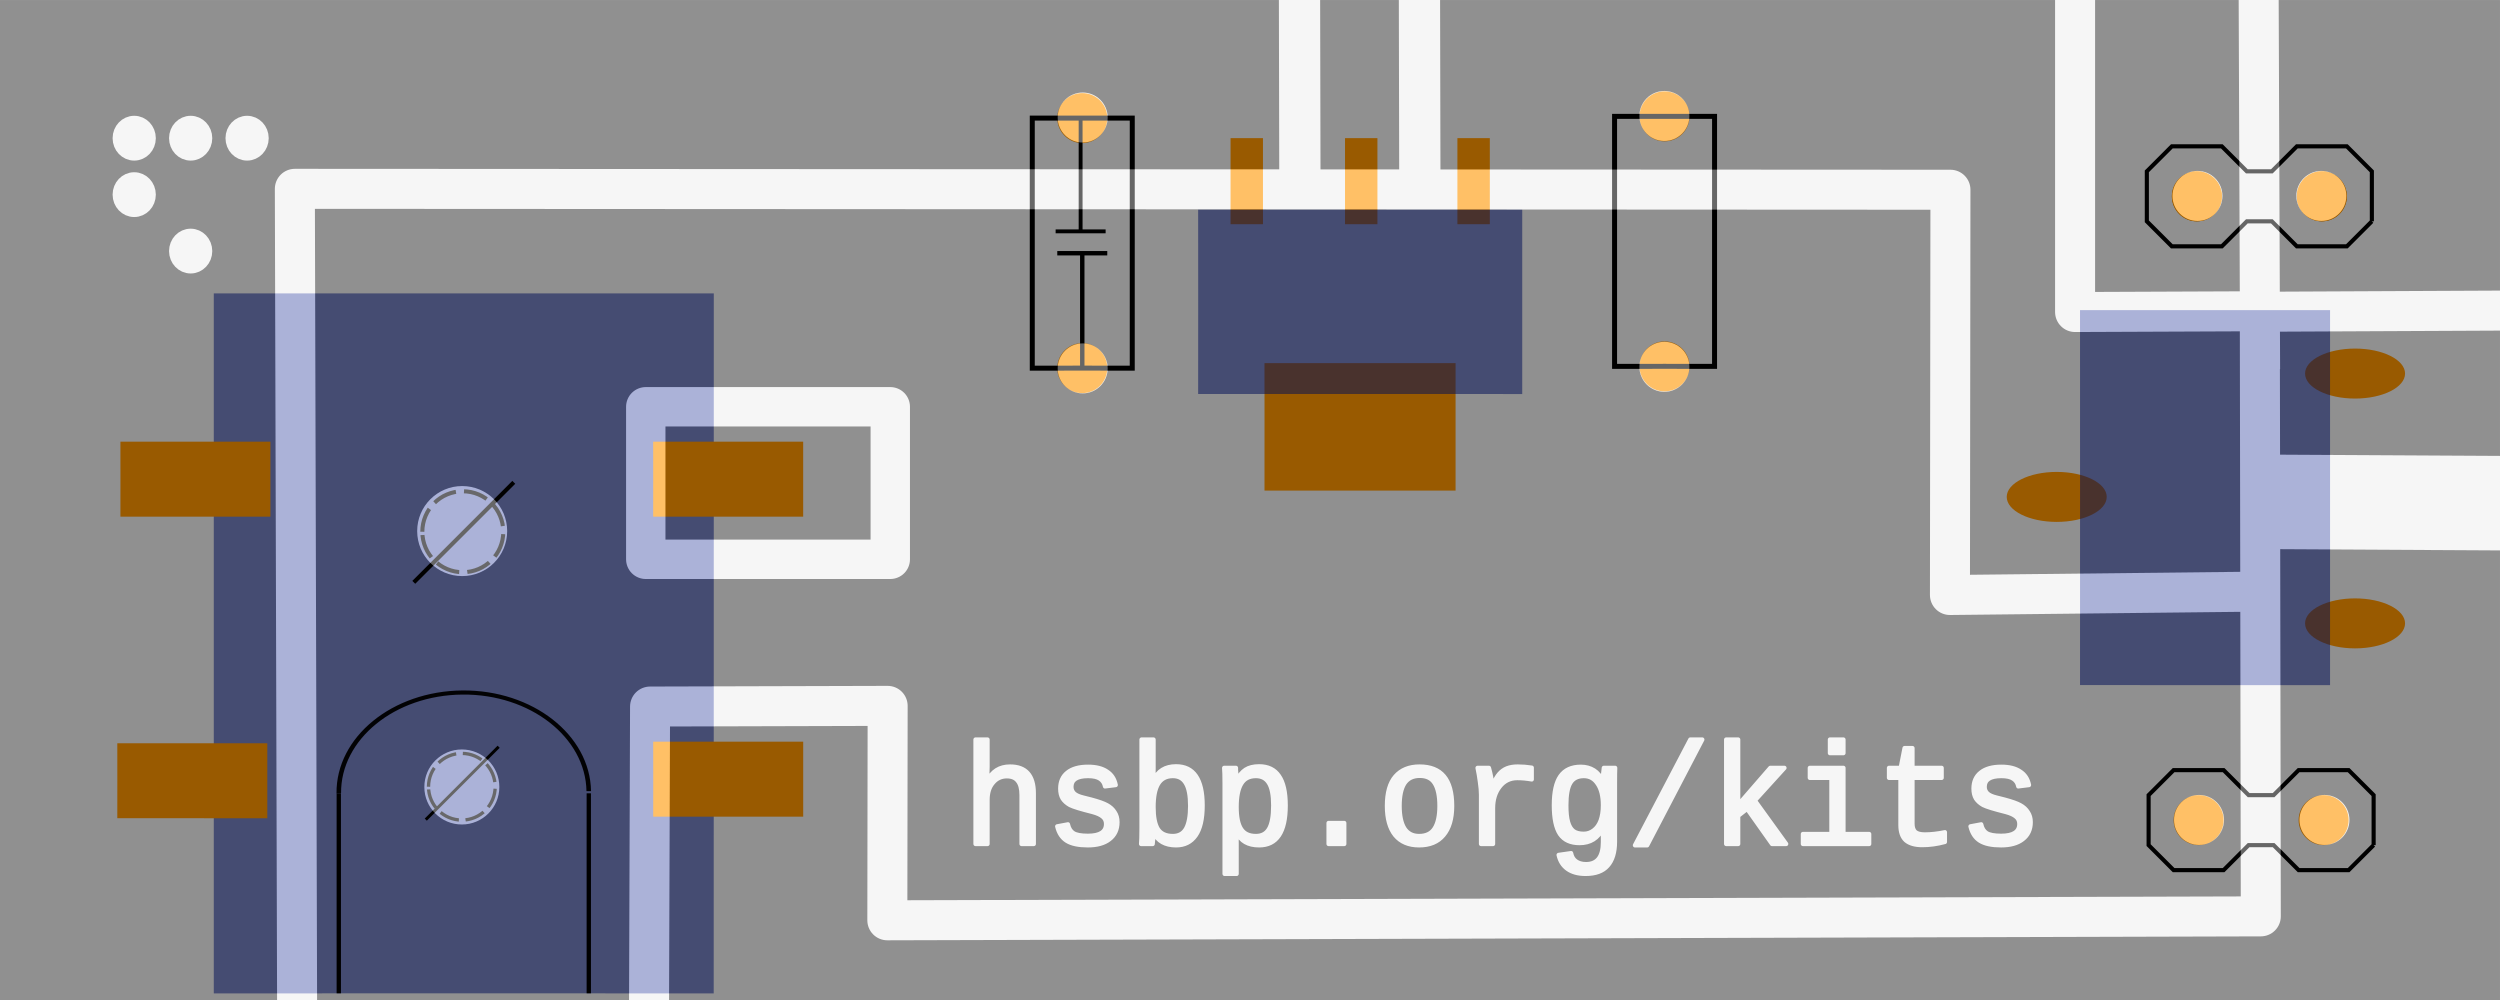
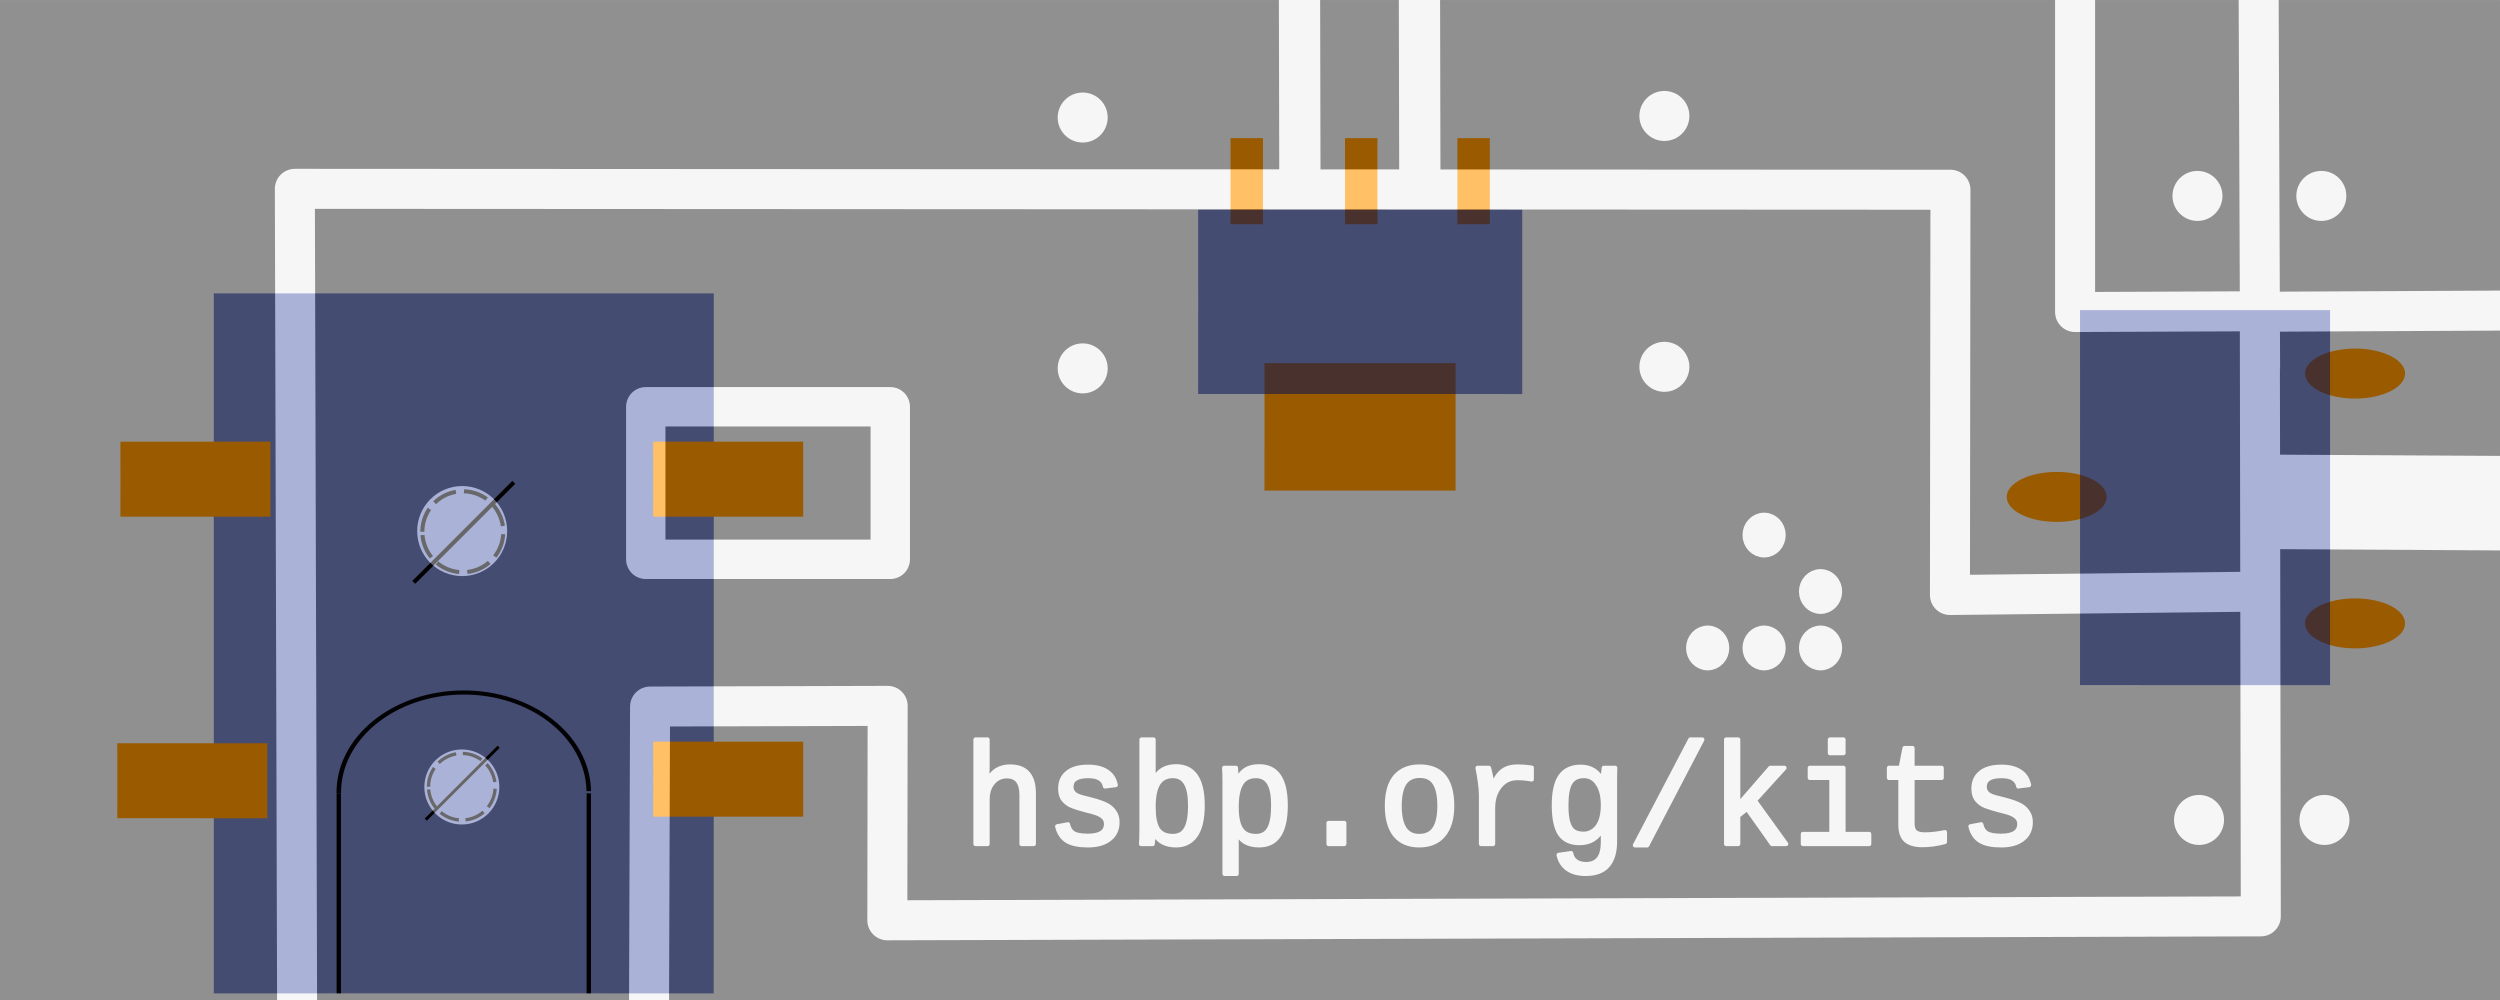
<svg xmlns="http://www.w3.org/2000/svg" xmlns:ns1="http://www.openswatchbook.org/uri/2009/osb" xmlns:xlink="http://www.w3.org/1999/xlink" width="177.165" height="70.866" id="svg2" version="1.1" style="display:inline">
  <defs id="defs4">
    <linearGradient id="linearGradient4257" ns1:paint="solid">
      <stop style="stop-color:#ffffff;stop-opacity:1;" offset="0" id="stop4259" />
    </linearGradient>
    <linearGradient id="linearGradient4306" ns1:paint="solid">
      <stop style="stop-color:#000000;stop-opacity:1;" offset="0" id="stop4308" />
    </linearGradient>
    <filter id="filter4205" x="0" y="0" width="1" height="1" color-interpolation-filters="sRGB">
      <feGaussianBlur id="feGaussianBlur4207" in="SourceAlpha" stdDeviation="4.2" />
      <feOffset id="feOffset4209" dy="5" dx="5" result="result91" />
      <feComposite id="feComposite4211" in2="result91" operator="out" in="SourceGraphic" />
    </filter>
    <linearGradient xlink:href="#linearGradient4257" id="linearGradient4261" x1="-1.522" y1="35.116" x2="20.772" y2="35.116" gradientUnits="userSpaceOnUse" gradientTransform="translate(0,78.20279)" />
  </defs>
-   <g transform="translate(0,-77.95279)" style="display:inline" id="g3113">
+   <g transform="translate(0,-77.95279)" style="display:none" id="g3113">
    <g transform="matrix(-1,0,0,-1,173.0388,223.0232)" id="g3115">
      <path transform="matrix(0,0.1666398,-0.1666398,0,20.30714,117.5756)" d="m 92.126,70.866 a 10.63,10.63 0 1 1 -21.26,0 10.63,10.63 0 1 1 21.26,0 z" id="path3117" style="fill:#ff9600;fill-opacity:1;stroke:none" />
      <path style="fill:#ff9600;fill-opacity:1;stroke:none" id="path3119" d="m 92.126,70.866 a 10.63,10.63 0 1 1 -21.26,0 10.63,10.63 0 1 1 21.26,0 z" transform="matrix(0,0.1666398,-0.1666398,0,29.16569,117.5759)" />
      <path id="path3121" d="m 4.955,129.385 0,3.543 1.772,1.772 3.543,0 1.772,-1.772 1.772,0 1.772,1.772 3.543,0 1.772,-1.772 0,-3.543 -1.772,-1.772 -3.543,0 -1.772,1.772 -1.772,0 -1.772,-1.772 -3.543,0 -1.772,1.772" style="fill:none;stroke:#000000;stroke-width:0.291;stroke-linecap:butt;stroke-linejoin:miter;stroke-miterlimit:4;stroke-opacity:1;stroke-dasharray:none" />
      <path style="fill:#ff9600;fill-opacity:1;stroke:none" id="path3123" d="m 92.126,70.866 a 10.63,10.63 0 1 1 -21.26,0 10.63,10.63 0 1 1 21.26,0 z" transform="matrix(0,0.1666398,-0.1666398,0,20.30714,117.5756)" />
      <path transform="matrix(0,0.1666398,-0.1666398,0,29.16569,117.5759)" d="m 92.126,70.866 a 10.63,10.63 0 1 1 -21.26,0 10.63,10.63 0 1 1 21.26,0 z" id="path3125" style="fill:#ff9600;fill-opacity:1;stroke:none" />
    </g>
    <g transform="matrix(-1,0,0,-1,173.1638,230.0232)" id="g3127">
      <a transform="translate(-0.3605326,15.99922)" id="a3129">
        <path id="path3131" d="m 5.315,76.181 0,3.543 1.772,1.772 3.543,0 1.772,-1.772 1.772,0 1.772,1.772 3.543,0 1.772,-1.772 0,-3.543 -1.772,-1.772 -3.543,0 -1.772,1.772 -1.772,0 -1.772,-1.772 -3.543,0 -1.772,1.772" style="fill:none;stroke:#000000;stroke-width:0.291;stroke-linecap:butt;stroke-linejoin:miter;stroke-miterlimit:4;stroke-opacity:1;stroke-dasharray:none" />
      </a>
      <path transform="matrix(0,0.1666398,-0.1666398,0,29.16569,80.37121)" d="m 92.126,70.866 a 10.63,10.63 0 1 1 -21.26,0 10.63,10.63 0 1 1 21.26,0 z" id="path3133" style="fill:#ff9600;fill-opacity:1;stroke:none" />
      <path style="fill:#ff9600;fill-opacity:1;stroke:none" id="path3135" d="m 92.126,70.866 a 10.63,10.63 0 1 1 -21.26,0 10.63,10.63 0 1 1 21.26,0 z" transform="matrix(0,0.1666398,-0.1666398,0,20.30742,80.37121)" />
    </g>
    <g id="g3988" transform="matrix(-1,0,0,-1,177.1638,226.7732)">
      <path style="fill:#ff9600;fill-opacity:1;stroke:none" id="path3139" d="m 92.126,70.866 a 10.63,10.63 0 1 1 -21.26,0 10.63,10.63 0 1 1 21.26,0 z" transform="matrix(0,0.1666398,-0.1666398,0,112.2766,109.153)" />
      <path transform="matrix(0,0.1666398,-0.1666398,0,112.2763,126.8698)" d="m 92.126,70.866 a 10.63,10.63 0 1 1 -21.26,0 10.63,10.63 0 1 1 21.26,0 z" id="path3141" style="fill:#ff9600;fill-opacity:1;stroke:none" />
      <path style="fill:none;stroke:#000000;stroke-width:0.354;stroke-miterlimit:4;stroke-opacity:1;stroke-dasharray:none" d="m 100.468,122.733 3.543,-0.003 0,17.72 -3.543,0 -3.543,0 0.001,-17.72 z" id="path3143" />
      <path id="path3145" d="m 100.468,122.705 0,8.17 -1.772,0 3.543,0 0,0 0,0" style="fill:none;stroke:#000000;stroke-width:0.312;stroke-linecap:butt;stroke-linejoin:miter;stroke-miterlimit:4;stroke-opacity:1;stroke-dasharray:none" />
      <path id="path3147" d="m 100.585,140.373 0,-7.948 -1.772,0 3.543,0" style="fill:none;stroke:#000000;stroke-width:0.275;stroke-linecap:butt;stroke-linejoin:miter;stroke-miterlimit:4;stroke-opacity:1;stroke-dasharray:none" />
    </g>
    <g id="g3995" transform="matrix(-1,0,0,-1,177.1638,226.7732)">
      <g transform="translate(-15.2067,73.25131)" id="g3151">
        <path style="fill:#ff9600;fill-opacity:1;stroke:none" id="path3154" d="m 92.126,70.866 a 10.63,10.63 0 1 1 -21.26,0 10.63,10.63 0 1 1 21.26,0 z" transform="matrix(0,0.1666398,-0.1666398,0,86.21885,36.02583)" />
        <path transform="matrix(0,0.1666398,-0.1666398,0,86.21857,53.74265)" d="m 92.126,70.866 a 10.63,10.63 0 1 1 -21.26,0 10.63,10.63 0 1 1 21.26,0 z" id="path3156" style="fill:#ff9600;fill-opacity:1;stroke:none" />
        <path style="fill:none;stroke:#000000;stroke-width:0.354;stroke-miterlimit:4;stroke-opacity:1;stroke-dasharray:none" d="m 74.409,49.609 3.543,-0.003 0,17.717 -3.543,0 -3.543,0 0.001,-17.717 z" id="path3158" />
      </g>
    </g>
  </g>
  <g id="layer3" style="display:inline" transform="translate(0,-77.95279)">
    <g id="g3986" transform="matrix(-1,0,0,-1,177.1638,225.7732)">
      <path transform="matrix(0,-0.1666398,0.3333199,0,7.791309,126.1868)" d="m 92.126,70.866 a 10.63,10.63 0 1 1 -21.26,0 10.63,10.63 0 1 1 21.26,0 z" id="path4290" style="fill:#ff9600;fill-opacity:1;stroke:none" />
      <path style="fill:#ff9600;fill-opacity:1;stroke:none" id="path4292" d="m 92.126,70.866 a 10.63,10.63 0 1 1 -21.26,0 10.63,10.63 0 1 1 21.26,0 z" transform="matrix(0,-0.1666398,0.3333199,0,-13.35142,134.9275)" />
      <path transform="matrix(0,-0.1666398,0.3333199,0,-13.35142,117.2243)" d="m 92.126,70.866 a 10.63,10.63 0 1 1 -21.26,0 10.63,10.63 0 1 1 21.26,0 z" id="path4294" style="fill:#ff9600;fill-opacity:1;stroke:none" />
      <path id="path4261" d="m 29.758,112.554 0.003,13.287 -17.719,0 0,-13.287 0,-13.287 17.719,0.004 z" style="fill:#001590;fill-opacity:0.522;stroke:none" />
    </g>
    <g id="g3960" transform="matrix(-1.296333,0,0,-1.187914,179.807,244.3158)">
      <g id="g4005" transform="translate(0,-3.367249)">
        <path style="fill:#ff9600;fill-opacity:1;stroke:none" d="m 69.577,118.45 0.002,3.3 -10.446,0 0,-3.3 0,-4.304 10.446,9.8e-4 z" id="path4304" />
        <path id="path4323" d="m 59.033,132.605 2.88e-4,2.567 -1.772,0 0,-2.567 0,-2.567 1.772,8.8e-4 z" style="fill:#ff9600;fill-opacity:1;stroke:none" />
        <path style="fill:#ff9600;fill-opacity:1;stroke:none" d="m 65.177,132.605 2.88e-4,2.567 -1.772,0 0,-2.567 0,-2.567 1.772,8.8e-4 z" id="path4325" />
        <path id="path4327" d="m 71.434,132.605 2.88e-4,2.567 -1.772,0 0,-2.567 0,-2.567 1.772,8.8e-4 z" style="fill:#ff9600;fill-opacity:1;stroke:none" />
        <path id="path3403" d="m 73.203,125.406 0.003,5.499 -17.717,0 0,-5.499 0,-5.499 17.717,0.002 z" style="fill:#001590;fill-opacity:0.522;stroke:none" />
      </g>
    </g>
    <g id="g3987" transform="matrix(-1,0,0,-1,146.9138,239.5232)">
      <path style="fill:#001590;fill-opacity:0.522;stroke:none" d="m 114.047,91.179 17.717,-0.008 0,49.606 -17.717,0 -17.717,0 0.006,-49.606 z" id="path3425" />
      <path style="fill:none;stroke:#000000;stroke-width:0.354;stroke-linejoin:round;stroke-miterlimit:4;stroke-opacity:0.961;stroke-dasharray:2.126, 0.709;stroke-dashoffset:0" id="path4219" d="m 86.811,182.48 a 3.543,3.543 0 1 1 -7.087,0 3.543,3.543 0 1 1 7.087,0 z" transform="matrix(0.6666667,0,0,0.6666667,58.67301,-15.83593)" />
      <path style="fill:#ff9600;fill-opacity:1;stroke:none;display:inline" d="m 100.622,106.353 0.002,2.657 -10.63,0 0,-2.657 0,-2.657 10.63,9e-4 z" id="path4329" />
      <path id="path4331" d="m 138.599,106.242 0.002,2.657 -10.63,0 0,-2.657 0,-2.657 10.63,9e-4 z" style="fill:#ff9600;fill-opacity:1;stroke:none;display:inline" />
      <path style="fill:#ff9600;fill-opacity:1;stroke:none;display:inline" d="m 138.378,127.613 0.002,2.657 -10.63,0 0,-2.657 0,-2.657 10.63,9e-4 z" id="path4333" />
      <path id="path4335" d="m 100.624,127.613 0.002,2.657 -10.63,0 0,-2.657 0,-2.657 10.63,9e-4 z" style="fill:#ff9600;fill-opacity:1;stroke:none;display:inline" />
      <path transform="matrix(0.8095238,0,0,0.8095238,46.70917,-23.83433)" d="m 86.811,182.48 a 3.543,3.543 0 1 1 -7.087,0 3.543,3.543 0 1 1 7.087,0 z" id="path4228" style="fill:none;stroke:#000000;stroke-width:0.354;stroke-linejoin:round;stroke-miterlimit:4;stroke-opacity:0.961;stroke-dasharray:2.126, 0.709;stroke-dashoffset:0" />
      <path id="path4231" d="m 110.504,127.39 c 7.087,-7.087 7.087,-7.087 7.087,-7.087" style="fill:none;stroke:#000000;stroke-width:0.291;stroke-linecap:butt;stroke-linejoin:miter;stroke-miterlimit:4;stroke-opacity:1;stroke-dasharray:none" />
      <path style="fill:none;stroke:#000000;stroke-width:0.291;stroke-linejoin:round;stroke-miterlimit:4;stroke-opacity:0.961;stroke-dasharray:none;stroke-dashoffset:0" id="path4233" d="m 69.094,186.024 a 7.972,7.087 0 0 1 -15.943,0.153" transform="matrix(1.111111,0,0,1,46.13385,-80.67093)" />
      <path style="fill:none;stroke:#000000;stroke-width:0.306;stroke-linecap:butt;stroke-linejoin:miter;stroke-miterlimit:4;stroke-opacity:1;stroke-dasharray:none" d="m 122.906,91.179 0,14.173 0,0 0,0" id="path4235" />
      <path id="path4259" d="m 105.189,91.179 0,14.173 0,0 0,0" style="fill:none;stroke:#000000;stroke-width:0.306;stroke-linecap:butt;stroke-linejoin:miter;stroke-miterlimit:4;stroke-opacity:1;stroke-dasharray:none" />
      <path style="fill:none;stroke:#000000;stroke-width:0.212;stroke-linecap:butt;stroke-linejoin:miter;stroke-miterlimit:4;stroke-opacity:1;stroke-dasharray:none" d="m 111.576,108.652 c 5.165,-5.165 5.165,-5.165 5.165,-5.165" id="path3984" />
    </g>
  </g>
  <g transform="translate(0,-77.95279)" style="opacity:0.4;display:inline" id="g4090">
    <g transform="matrix(-1,0,0,-1,179.8571,139.743)" id="g4094">
      <path transform="matrix(0,-0.1666668,0.1666668,0,50.19684,49.01575)" d="m 92.126,70.866 a 10.63,10.63 0 1 1 -21.26,0 10.63,10.63 0 1 1 21.26,0 z" id="path4096" style="fill:none;stroke:none;display:inline" />
      <path style="fill:#000000;fill-opacity:1;display:inline" d="m 62.011,31.958 c -1.947,0 -3.469,1.521 -3.469,3.469 0,1.947 1.521,3.5 3.469,3.5 1.947,0 3.5,-1.553 3.5,-3.5 0,-1.947 -1.553,-3.469 -3.5,-3.469 z m 0,3.031 c 0.245,0 0.469,0.192 0.469,0.438 0,0.245 -0.224,0.469 -0.469,0.469 -0.245,0 -0.438,-0.224 -0.438,-0.469 0,-0.245 0.192,-0.438 0.438,-0.438 z" id="path4098" />
    </g>
    <g id="g4100" transform="matrix(-1,0,0,-1,180.0339,121.4962)">
      <path style="fill:none;stroke:none;display:inline" id="path4102" d="m 92.126,70.866 a 10.63,10.63 0 1 1 -21.26,0 10.63,10.63 0 1 1 21.26,0 z" transform="matrix(0,-0.1666668,0.1666668,0,50.19684,49.01575)" />
      <path id="path4104" d="m 62.011,31.958 c -1.947,0 -3.469,1.521 -3.469,3.469 0,1.947 1.521,3.5 3.469,3.5 1.947,0 3.5,-1.553 3.5,-3.5 0,-1.947 -1.553,-3.469 -3.5,-3.469 z m 0,3.031 c 0.245,0 0.469,0.192 0.469,0.438 0,0.245 -0.224,0.469 -0.469,0.469 -0.245,0 -0.438,-0.224 -0.438,-0.469 0,-0.245 0.192,-0.438 0.438,-0.438 z" style="fill:#000000;fill-opacity:1;display:inline" />
    </g>
    <g transform="matrix(-1.076101,0,0,-1.811746,222.3814,155.5772)" id="g4106">
      <path transform="matrix(0,-0.1666668,0.1666668,0,50.19684,49.01575)" d="m 92.126,70.866 a 10.63,10.63 0 1 1 -21.26,0 10.63,10.63 0 1 1 21.26,0 z" id="path4108" style="fill:none;stroke:none;display:inline" />
      <path style="fill:#000000;fill-opacity:1;display:inline" d="m 62.011,31.958 c -1.947,0 -3.469,1.521 -3.469,3.469 0,1.947 1.521,3.5 3.469,3.5 1.947,0 3.5,-1.553 3.5,-3.5 0,-1.947 -1.553,-3.469 -3.5,-3.469 z m 0,3.031 c 0.245,0 0.469,0.192 0.469,0.438 0,0.245 -0.224,0.469 -0.469,0.469 -0.245,0 -0.438,-0.224 -0.438,-0.469 0,-0.245 0.192,-0.438 0.438,-0.438 z" id="path4110" />
    </g>
    <g id="g4130" transform="matrix(-1,0,0,-1,138.7749,139.5662)">
      <path style="fill:none;stroke:none;display:inline" id="path4132" d="m 92.126,70.866 a 10.63,10.63 0 1 1 -21.26,0 10.63,10.63 0 1 1 21.26,0 z" transform="matrix(0,-0.1666668,0.1666668,0,50.19684,49.01575)" />
      <path id="path4134" d="m 62.011,31.958 c -1.947,0 -3.469,1.521 -3.469,3.469 0,1.947 1.521,3.5 3.469,3.5 1.947,0 3.5,-1.553 3.5,-3.5 0,-1.947 -1.553,-3.469 -3.5,-3.469 z m 0,3.031 c 0.245,0 0.469,0.192 0.469,0.438 0,0.245 -0.224,0.469 -0.469,0.469 -0.245,0 -0.438,-0.224 -0.438,-0.469 0,-0.245 0.192,-0.438 0.438,-0.438 z" style="fill:#000000;fill-opacity:1;display:inline" />
    </g>
    <g transform="matrix(-1,0,0,-1,138.5982,122.0265)" id="g4136">
      <path transform="matrix(0,-0.1666668,0.1666668,0,50.19684,49.01575)" d="m 92.126,70.866 a 10.63,10.63 0 1 1 -21.26,0 10.63,10.63 0 1 1 21.26,0 z" id="path4138" style="fill:none;stroke:none;display:inline" />
      <path style="fill:#000000;fill-opacity:1;display:inline" d="m 62.011,32.134 c -1.947,0 -3.469,1.521 -3.469,3.469 0,1.947 1.521,3.5 3.469,3.5 1.947,0 3.5,-1.553 3.5,-3.5 0,-1.947 -1.553,-3.469 -3.5,-3.469 z m 0,3.031 c 0.245,0 0.469,0.192 0.469,0.438 0,0.245 -0.224,0.469 -0.469,0.469 -0.245,0 -0.438,-0.224 -0.438,-0.469 0,-0.245 0.192,-0.438 0.438,-0.438 z" id="path4140" />
      <rect style="fill:#000000;fill-opacity:1;fill-rule:evenodd;stroke:#000000;stroke-width:0;stroke-linecap:butt;stroke-linejoin:miter;stroke-miterlimit:4;stroke-opacity:1;stroke-dasharray:none" id="rect4247" width="177.165" height="70.866" x="0" y="5.4066572e-07" transform="translate(-38.56561,-26.79396)" />
    </g>
    <path style="fill:#ffffff;fill-opacity:1;fill-rule:evenodd;stroke:#ffffff;stroke-width:2.835;stroke-linejoin:round;stroke-miterlimit:4;stroke-opacity:1;stroke-dasharray:none;stroke-dashoffset:0" id="path4299" d="" />
    <path style="fill:none;stroke:#ffffff;stroke-width:2.835;stroke-linecap:butt;stroke-linejoin:round;stroke-miterlimit:4;stroke-opacity:1;stroke-dasharray:none" d="m 160.164,104.112 -0.111,-28.797 m -0.591,24.697 -12.409,0.053 0,-24.333 m 32.111,24.222 -19.02,0.092 0.07,42.846 -97.332,0.279 0.022,-15.196 -16.837,0.048 -0.08,23.364" id="path3153" />
    <path style="fill:none;stroke:#ffffff;stroke-width:6.698;stroke-linecap:butt;stroke-linejoin:round;stroke-miterlimit:4;stroke-opacity:1;stroke-dasharray:none" d="m 159.398,113.51 19.766,0.111" id="path3155" />
    <path style="fill:none;stroke:#ffffff;stroke-width:2.835;stroke-linecap:butt;stroke-linejoin:round;stroke-miterlimit:4;stroke-opacity:1;stroke-dasharray:none" d="m 160.775,119.871 -22.59,0.247 0.035,-28.719 -117.325,-0.065 0.159,57.898" id="path3161" />
    <path transform="matrix(-1.771653,0,0,-1.678409,155.3493,182.0813)" d="m 22.111,57.144 a 1,1.056 0 1 1 -2,0 1,1.056 0 1 1 2,0 z" id="path4211" style="fill:#ffffff;fill-opacity:1;fill-rule:evenodd;stroke:#ffffff;stroke-width:0;stroke-linejoin:round;stroke-miterlimit:4;stroke-opacity:0.156;stroke-dasharray:none;stroke-dashoffset:0" />
    <text xml:space="preserve" style="font-size:10px;font-style:normal;font-variant:normal;font-weight:normal;font-stretch:normal;text-align:start;line-height:125%;letter-spacing:0px;word-spacing:0px;writing-mode:lr-tb;text-anchor:start;fill:#ffffff;fill-opacity:1;stroke:#ffffff;stroke-width:0.302;stroke-linejoin:round;stroke-miterlimit:4;stroke-dasharray:none;font-family:Courier New;-inkscape-font-specification:Courier New" x="69.603" y="135.065" id="text4244" transform="scale(0.9804246,1.019966)">
      <tspan id="tspan4246" x="69.603" y="135.065" style="font-size:10px;font-style:normal;font-variant:normal;font-weight:normal;font-stretch:normal;text-align:start;line-height:125%;writing-mode:lr-tb;text-anchor:start;stroke-width:0.302;font-family:Courier New;-inkscape-font-specification:Courier New">hsbp.org/kits</tspan>
    </text>
-     <g id="g3896" transform="matrix(-1,0,0,-1,58.28879,186.3982)">
-       <path style="fill:#ffffff;fill-opacity:1;fill-rule:evenodd;stroke:#ffffff;stroke-width:1.063;stroke-linejoin:round;stroke-miterlimit:4;stroke-opacity:1;stroke-dasharray:none;stroke-dashoffset:0" id="path3110" d="m 22.111,57.144 a 1,1.056 0 1 1 -2,0 1,1.056 0 1 1 2,0 z" transform="translate(27.66667,41.50834)" />
-       <path transform="translate(23.66667,41.50834)" d="m 22.111,57.144 a 1,1.056 0 1 1 -2,0 1,1.056 0 1 1 2,0 z" id="path3120" style="fill:#ffffff;fill-opacity:1;fill-rule:evenodd;stroke:#ffffff;stroke-width:1.063;stroke-linejoin:round;stroke-miterlimit:4;stroke-opacity:1;stroke-dasharray:none;stroke-dashoffset:0" />
-       <path style="fill:#ffffff;fill-opacity:1;fill-rule:evenodd;stroke:#ffffff;stroke-width:1.063;stroke-linejoin:round;stroke-miterlimit:4;stroke-opacity:1;stroke-dasharray:none;stroke-dashoffset:0" id="path3122" d="m 22.111,57.144 a 1,1.056 0 1 1 -2,0 1,1.056 0 1 1 2,0 z" transform="translate(19.66667,41.50834)" />
-       <path transform="translate(23.66667,33.50834)" d="m 22.111,57.144 a 1,1.056 0 1 1 -2,0 1,1.056 0 1 1 2,0 z" id="path3124" style="fill:#ffffff;fill-opacity:1;fill-rule:evenodd;stroke:#ffffff;stroke-width:1.063;stroke-linejoin:round;stroke-miterlimit:4;stroke-opacity:1;stroke-dasharray:none;stroke-dashoffset:0" />
-       <path style="fill:#ffffff;fill-opacity:1;fill-rule:evenodd;stroke:#ffffff;stroke-width:1.063;stroke-linejoin:round;stroke-miterlimit:4;stroke-opacity:1;stroke-dasharray:none;stroke-dashoffset:0" id="path3126" d="m 22.111,57.144 a 1,1.056 0 1 1 -2,0 1,1.056 0 1 1 2,0 z" transform="translate(27.66667,37.50834)" />
+     <g id="g3896" transform="translate(80.23749,25.21886)">
+       <path style="fill:#ffffff;fill-opacity:1;fill-rule:evenodd;stroke:#ffffff;stroke-width:1.063;stroke-linejoin:round;stroke-miterlimit:4;stroke-opacity:1;stroke-dasharray:none;stroke-dashoffset:0" id="path3110" d="m 22.111,57.144 c 0,0.583 -0.448,1.056 -1,1.056 -0.552,0 -1,-0.473 -1,-1.056 0,-0.583 0.448,-1.056 1,-1.056 0.552,0 1,0.473 1,1.056 z" transform="translate(27.66667,41.50834)" />
+       <path transform="translate(23.66667,41.50834)" d="m 22.111,57.144 c 0,0.583 -0.448,1.056 -1,1.056 -0.552,0 -1,-0.473 -1,-1.056 0,-0.583 0.448,-1.056 1,-1.056 0.552,0 1,0.473 1,1.056 z" id="path3120" style="fill:#ffffff;fill-opacity:1;fill-rule:evenodd;stroke:#ffffff;stroke-width:1.063;stroke-linejoin:round;stroke-miterlimit:4;stroke-opacity:1;stroke-dasharray:none;stroke-dashoffset:0" />
+       <path style="fill:#ffffff;fill-opacity:1;fill-rule:evenodd;stroke:#ffffff;stroke-width:1.063;stroke-linejoin:round;stroke-miterlimit:4;stroke-opacity:1;stroke-dasharray:none;stroke-dashoffset:0" id="path3122" d="m 22.111,57.144 c 0,0.583 -0.448,1.056 -1,1.056 -0.552,0 -1,-0.473 -1,-1.056 0,-0.583 0.448,-1.056 1,-1.056 0.552,0 1,0.473 1,1.056 z" transform="translate(19.66667,41.50834)" />
+       <path transform="translate(23.66667,33.50834)" d="m 22.111,57.144 c 0,0.583 -0.448,1.056 -1,1.056 -0.552,0 -1,-0.473 -1,-1.056 0,-0.583 0.448,-1.056 1,-1.056 0.552,0 1,0.473 1,1.056 z" id="path3124" style="fill:#ffffff;fill-opacity:1;fill-rule:evenodd;stroke:#ffffff;stroke-width:1.063;stroke-linejoin:round;stroke-miterlimit:4;stroke-opacity:1;stroke-dasharray:none;stroke-dashoffset:0" />
+       <path style="fill:#ffffff;fill-opacity:1;fill-rule:evenodd;stroke:#ffffff;stroke-width:1.063;stroke-linejoin:round;stroke-miterlimit:4;stroke-opacity:1;stroke-dasharray:none;stroke-dashoffset:0" id="path3126" d="m 22.111,57.144 c 0,0.583 -0.448,1.056 -1,1.056 -0.552,0 -1,-0.473 -1,-1.056 0,-0.583 0.448,-1.056 1,-1.056 0.552,0 1,0.473 1,1.056 z" transform="translate(27.66667,37.50834)" />
    </g>
    <path transform="matrix(-2.65748,0,0,-2.517613,88.83089,277.5892)" d="m 22.111,57.144 a 1,1.056 0 1 1 -2,0 1,1.056 0 1 1 2,0 z" id="path4001" style="fill:#ffffff;fill-opacity:1;fill-rule:evenodd;stroke:#ffffff;stroke-width:0;stroke-linejoin:round;stroke-miterlimit:4;stroke-opacity:0.156;stroke-dasharray:none;stroke-dashoffset:0" />
    <path style="fill:#ffffff;fill-opacity:1;fill-rule:evenodd;stroke:#ffffff;stroke-width:0;stroke-linejoin:round;stroke-miterlimit:4;stroke-opacity:0.156;stroke-dasharray:none;stroke-dashoffset:0" id="path4003" d="m 22.111,57.144 a 1,1.056 0 1 1 -2,0 1,1.056 0 1 1 2,0 z" transform="matrix(-3.188976,0,0,-3.021135,100.0754,288.2273)" />
    <path style="fill:#ffffff;fill-opacity:1;fill-rule:evenodd;stroke:#ffffff;stroke-width:0;stroke-linejoin:round;stroke-miterlimit:4;stroke-opacity:0.156;stroke-dasharray:none;stroke-dashoffset:0" id="path4025" d="m 22.111,57.144 a 1,1.056 0 1 1 -2,0 1,1.056 0 1 1 2,0 z" transform="matrix(-1.771653,0,0,-1.678409,155.3493,199.859)" />
    <path transform="matrix(-1.771653,0,0,-1.678409,114.127,199.9701)" d="m 22.111,57.144 a 1,1.056 0 1 1 -2,0 1,1.056 0 1 1 2,0 z" id="path4027" style="fill:#ffffff;fill-opacity:1;fill-rule:evenodd;stroke:#ffffff;stroke-width:0;stroke-linejoin:round;stroke-miterlimit:4;stroke-opacity:0.156;stroke-dasharray:none;stroke-dashoffset:0" />
    <path style="fill:#ffffff;fill-opacity:1;fill-rule:evenodd;stroke:#ffffff;stroke-width:0;stroke-linejoin:round;stroke-miterlimit:4;stroke-opacity:0.156;stroke-dasharray:none;stroke-dashoffset:0" id="path4029" d="m 22.111,57.144 a 1,1.056 0 1 1 -2,0 1,1.056 0 1 1 2,0 z" transform="matrix(-1.771653,0,0,-1.678409,114.127,182.1924)" />
    <path style="fill:#ffffff;fill-opacity:1;fill-rule:evenodd;stroke:#ffffff;stroke-width:0;stroke-linejoin:round;stroke-miterlimit:4;stroke-opacity:0.156;stroke-dasharray:none;stroke-dashoffset:0" id="path4031" d="m 22.111,57.144 a 1,1.056 0 1 1 -2,0 1,1.056 0 1 1 2,0 z" transform="matrix(-1.771653,0,0,-1.678409,201.9048,187.7479)" />
    <path transform="matrix(-1.771653,0,0,-1.678409,193.127,187.7479)" d="m 22.111,57.144 a 1,1.056 0 1 1 -2,0 1,1.056 0 1 1 2,0 z" id="path4033" style="fill:#ffffff;fill-opacity:1;fill-rule:evenodd;stroke:#ffffff;stroke-width:0;stroke-linejoin:round;stroke-miterlimit:4;stroke-opacity:0.156;stroke-dasharray:none;stroke-dashoffset:0" />
    <path style="fill:#ffffff;fill-opacity:1;fill-rule:evenodd;stroke:#ffffff;stroke-width:0;stroke-linejoin:round;stroke-miterlimit:4;stroke-opacity:0.156;stroke-dasharray:none;stroke-dashoffset:0" id="path4035" d="m 22.111,57.144 a 1,1.056 0 1 1 -2,0 1,1.056 0 1 1 2,0 z" transform="matrix(-1.771653,0,0,-1.678409,202.127,231.9701)" />
    <path transform="matrix(-1.771653,0,0,-1.678409,193.2382,231.9701)" d="m 22.111,57.144 a 1,1.056 0 1 1 -2,0 1,1.056 0 1 1 2,0 z" id="path4037" style="fill:#ffffff;fill-opacity:1;fill-rule:evenodd;stroke:#ffffff;stroke-width:0;stroke-linejoin:round;stroke-miterlimit:4;stroke-opacity:0.156;stroke-dasharray:none;stroke-dashoffset:0" />
    <path id="path3881" d="m 100.619,91.009 -0.033,-15.577" style="fill:none;stroke:#ffffff;stroke-width:2.924;stroke-linecap:butt;stroke-linejoin:round;stroke-miterlimit:4;stroke-opacity:1;stroke-dasharray:none" />
    <path style="fill:none;stroke:#ffffff;stroke-width:2.924;stroke-linecap:butt;stroke-linejoin:round;stroke-miterlimit:4;stroke-opacity:1;stroke-dasharray:none" d="m 92.119,91.009 -0.033,-15.577" id="path3883" />
    <rect style="fill:none;stroke:#ffffff;stroke-width:2.791;stroke-linecap:butt;stroke-linejoin:round;stroke-miterlimit:4;stroke-opacity:1;stroke-dasharray:none" id="rect3885" width="17.327" height="10.81" x="-63.09" y="-117.589" transform="scale(-1,-1)" />
  </g>
</svg>
